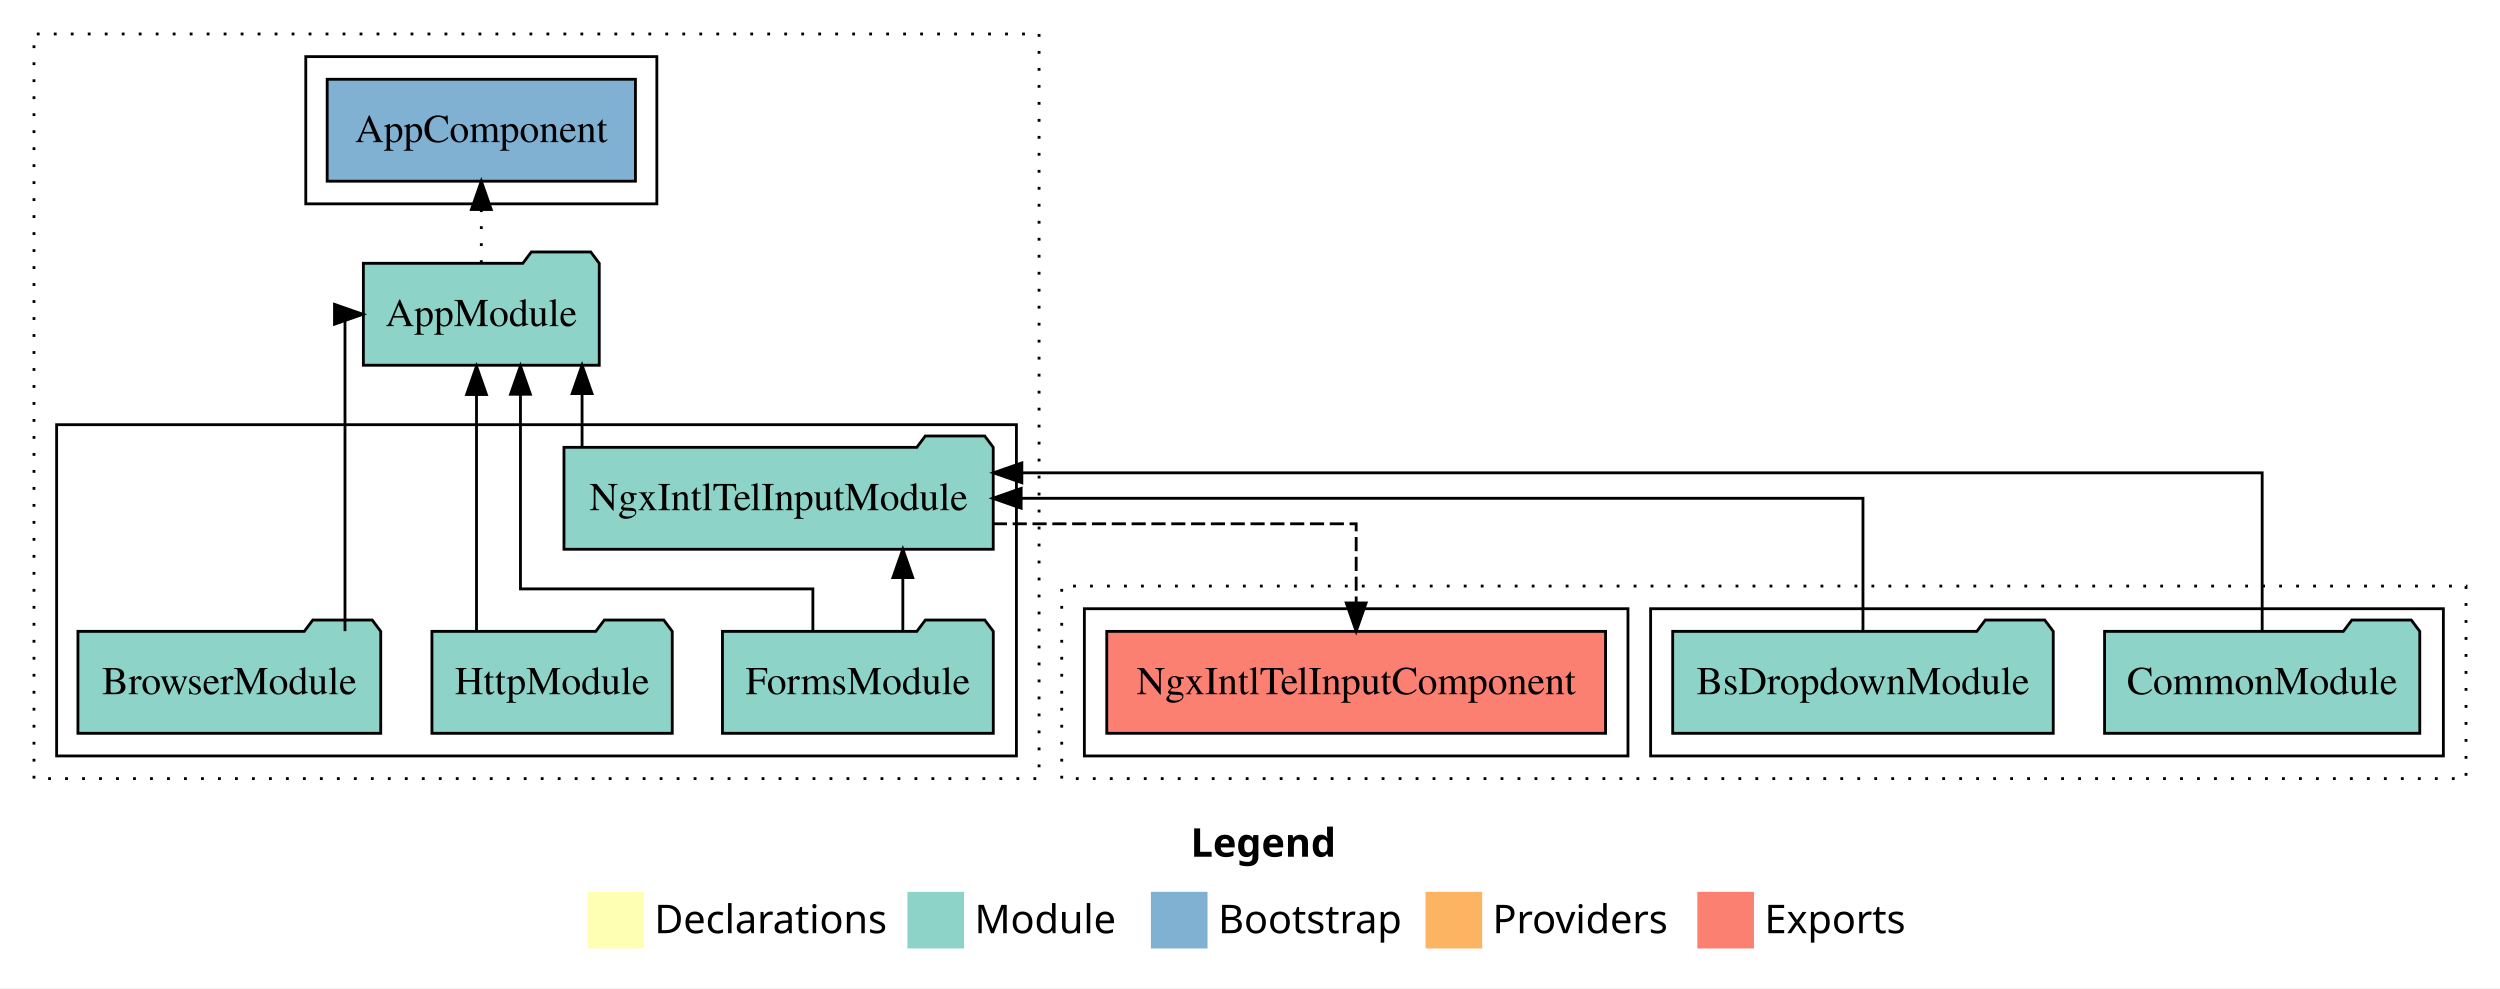
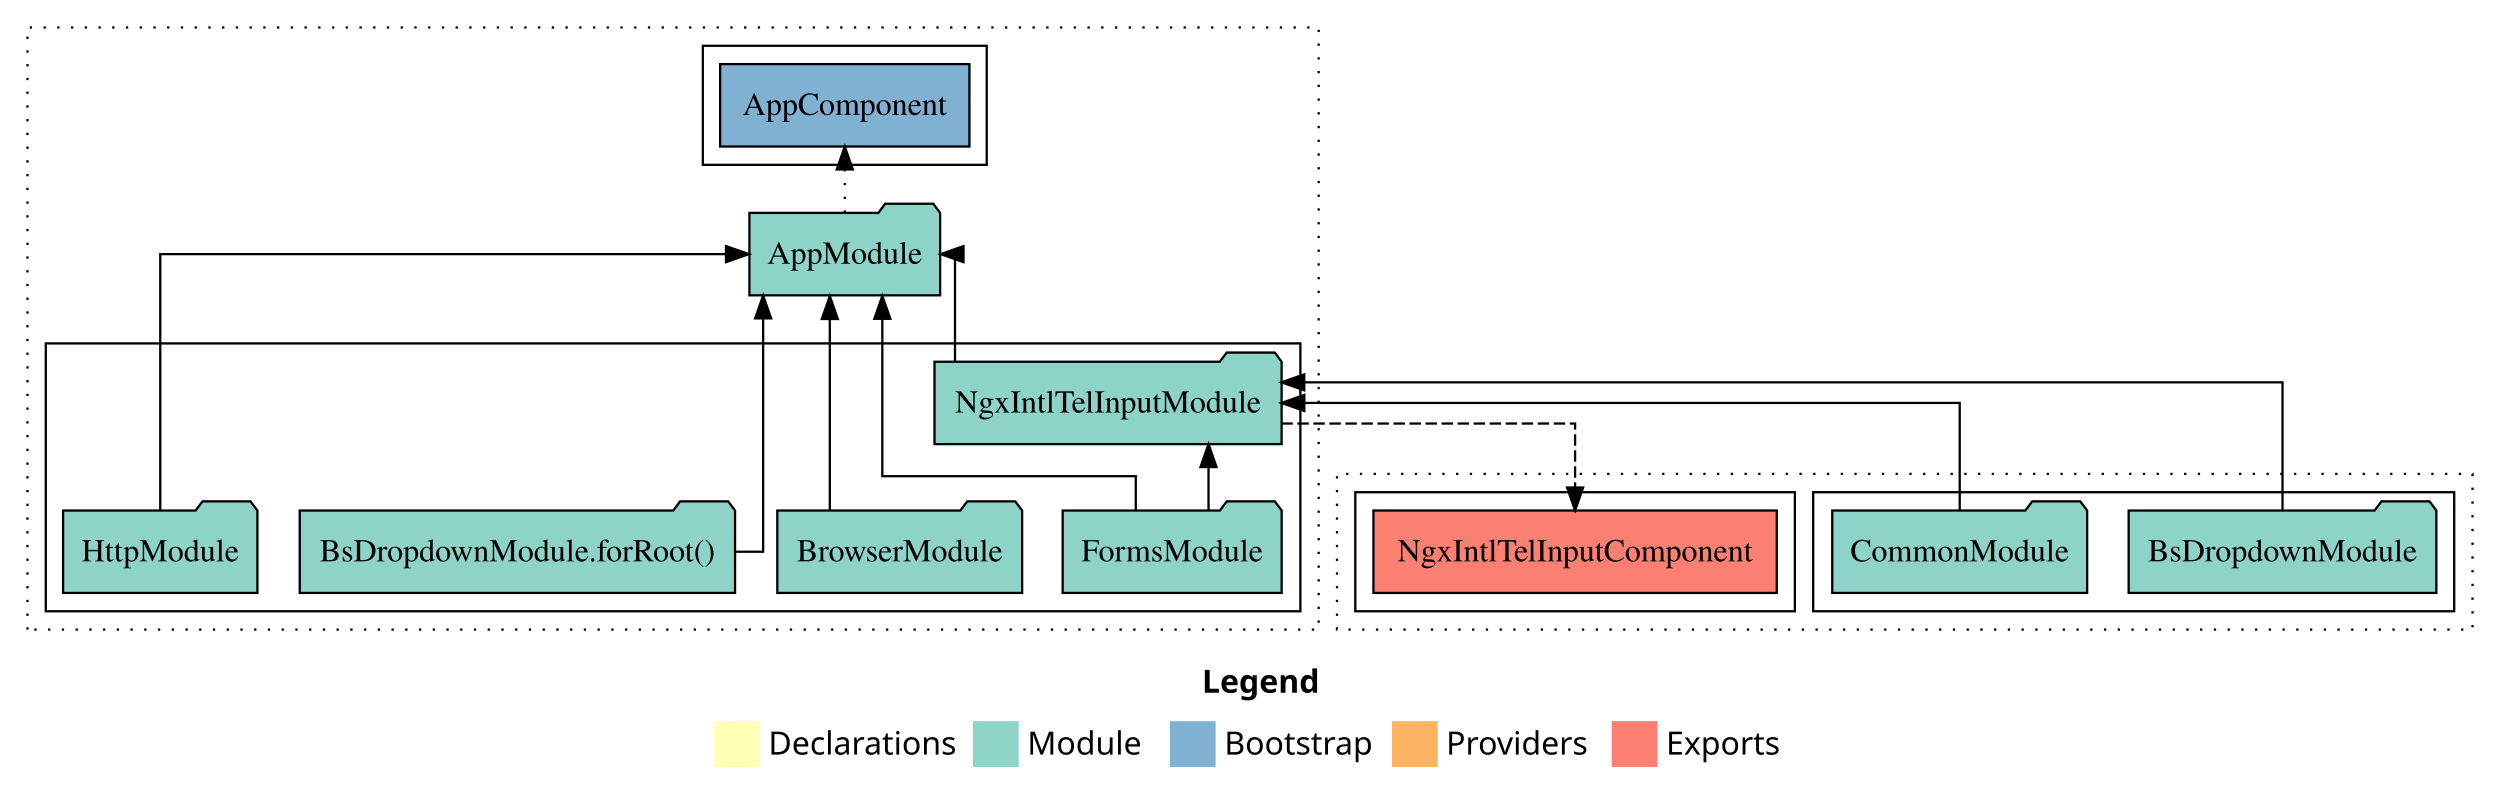
- <svg xmlns="http://www.w3.org/2000/svg" width="883pt" height="349pt" viewBox="0.00 0.00 883.00 349.00">
+ <svg xmlns="http://www.w3.org/2000/svg" width="1092pt" height="349pt" viewBox="0.00 0.00 1092.00 349.00">
  <g id="graph0" class="graph" transform="scale(1 1) rotate(0) translate(4 345)">
-     <polygon fill="#ffffff" stroke="transparent" points="-4,4 -4,-345 879,-345 879,4 -4,4" />
-     <text text-anchor="start" x="416.509" y="-42.4" font-family="sans-serif" font-weight="bold" font-size="14.00" fill="#000000">Legend</text>
-     <polygon fill="#ffffb3" stroke="transparent" points="203.5,-10 203.5,-30 223.5,-30 223.5,-10 203.5,-10" />
-     <text text-anchor="start" x="227.129" y="-15.4" font-family="sans-serif" font-size="14.00" fill="#000000">  Declarations</text>
-     <polygon fill="#8dd3c7" stroke="transparent" points="316.5,-10 316.5,-30 336.5,-30 336.5,-10 316.5,-10" />
-     <text text-anchor="start" x="340.225" y="-15.4" font-family="sans-serif" font-size="14.00" fill="#000000">  Module</text>
-     <polygon fill="#80b1d3" stroke="transparent" points="402.5,-10 402.5,-30 422.5,-30 422.5,-10 402.5,-10" />
-     <text text-anchor="start" x="426.281" y="-15.4" font-family="sans-serif" font-size="14.00" fill="#000000">  Bootstrap</text>
-     <polygon fill="#fdb462" stroke="transparent" points="499.5,-10 499.5,-30 519.5,-30 519.5,-10 499.5,-10" />
-     <text text-anchor="start" x="523.173" y="-15.4" font-family="sans-serif" font-size="14.00" fill="#000000">  Providers</text>
-     <polygon fill="#fb8072" stroke="transparent" points="595.5,-10 595.5,-30 615.5,-30 615.5,-10 595.5,-10" />
-     <text text-anchor="start" x="619.226" y="-15.4" font-family="sans-serif" font-size="14.00" fill="#000000">  Exports</text>
+     <polygon fill="#ffffff" stroke="transparent" points="-4,4 -4,-345 1088,-345 1088,4 -4,4" />
+     <text text-anchor="start" x="521.009" y="-42.4" font-family="sans-serif" font-weight="bold" font-size="14.00" fill="#000000">Legend</text>
+     <polygon fill="#ffffb3" stroke="transparent" points="308,-10 308,-30 328,-30 328,-10 308,-10" />
+     <text text-anchor="start" x="331.629" y="-15.4" font-family="sans-serif" font-size="14.00" fill="#000000">  Declarations</text>
+     <polygon fill="#8dd3c7" stroke="transparent" points="421,-10 421,-30 441,-30 441,-10 421,-10" />
+     <text text-anchor="start" x="444.725" y="-15.4" font-family="sans-serif" font-size="14.00" fill="#000000">  Module</text>
+     <polygon fill="#80b1d3" stroke="transparent" points="507,-10 507,-30 527,-30 527,-10 507,-10" />
+     <text text-anchor="start" x="530.781" y="-15.4" font-family="sans-serif" font-size="14.00" fill="#000000">  Bootstrap</text>
+     <polygon fill="#fdb462" stroke="transparent" points="604,-10 604,-30 624,-30 624,-10 604,-10" />
+     <text text-anchor="start" x="627.673" y="-15.4" font-family="sans-serif" font-size="14.00" fill="#000000">  Providers</text>
+     <polygon fill="#fb8072" stroke="transparent" points="700,-10 700,-30 720,-30 720,-10 700,-10" />
+     <text text-anchor="start" x="723.726" y="-15.4" font-family="sans-serif" font-size="14.00" fill="#000000">  Exports</text>
    <g id="clust1" class="cluster">
-       <polygon fill="none" stroke="#000000" stroke-dasharray="1,5" points="8,-70 8,-333 363,-333 363,-70 8,-70" />
+       <polygon fill="none" stroke="#000000" stroke-dasharray="1,5" points="8,-70 8,-333 572,-333 572,-70 8,-70" />
    </g>
    <g id="clust3" class="cluster">
-       <polygon fill="none" stroke="#000000" points="16,-78 16,-195 355,-195 355,-78 16,-78" />
+       <polygon fill="none" stroke="#000000" points="16,-78 16,-195 564,-195 564,-78 16,-78" />
    </g>
    <g id="clust5" class="cluster">
-       <polygon fill="none" stroke="#000000" points="104,-273 104,-325 228,-325 228,-273 104,-273" />
+       <polygon fill="none" stroke="#000000" points="303,-273 303,-325 427,-325 427,-273 303,-273" />
    </g>
    <g id="clust7" class="cluster">
-       <polygon fill="none" stroke="#000000" stroke-dasharray="1,5" points="371,-70 371,-138 867,-138 867,-70 371,-70" />
+       <polygon fill="none" stroke="#000000" stroke-dasharray="1,5" points="580,-70 580,-138 1076,-138 1076,-70 580,-70" />
    </g>
    <g id="clust9" class="cluster">
-       <polygon fill="none" stroke="#000000" points="579,-78 579,-130 859,-130 859,-78 579,-78" />
+       <polygon fill="none" stroke="#000000" points="788,-78 788,-130 1068,-130 1068,-78 788,-78" />
    </g>
    <g id="clust10" class="cluster">
-       <polygon fill="none" stroke="#000000" points="379,-78 379,-130 571,-130 571,-78 379,-78" />
+       <polygon fill="none" stroke="#000000" points="588,-78 588,-130 780,-130 780,-78 588,-78" />
    </g>
    <g id="node1" class="node">
-       <polygon fill="#8dd3c7" stroke="#000000" points="130.473,-122 127.473,-126 106.473,-126 103.473,-122 23.527,-122 23.527,-86 130.473,-86 130.473,-122" />
-       <text text-anchor="middle" x="77" y="-99.8" font-family="Times,serif" font-size="14.00" fill="#000000">BrowserModule</text>
+       <polygon fill="#8dd3c7" stroke="#000000" points="442.473,-122 439.473,-126 418.473,-126 415.473,-122 335.527,-122 335.527,-86 442.473,-86 442.473,-122" />
+       <text text-anchor="middle" x="389" y="-99.8" font-family="Times,serif" font-size="14.00" fill="#000000">BrowserModule</text>
+     </g>
+     <g id="node6" class="node">
+       <polygon fill="#8dd3c7" stroke="#000000" points="406.657,-252 403.657,-256 382.657,-256 379.657,-252 323.343,-252 323.343,-216 406.657,-216 406.657,-252" />
+       <text text-anchor="middle" x="365" y="-229.8" font-family="Times,serif" font-size="14.00" fill="#000000">AppModule</text>
+     </g>
+     <g id="edge1" class="edge">
+       <path fill="none" stroke="#000000" d="M358.458,-122.076C358.458,-122.076 358.458,-205.659 358.458,-205.659" />
+       <polygon fill="#000000" stroke="#000000" points="354.958,-205.659 358.458,-215.659 361.958,-205.659 354.958,-205.659" />
+     </g>
+     <g id="node2" class="node">
+       <polygon fill="#8dd3c7" stroke="#000000" points="555.829,-122 552.829,-126 531.829,-126 528.829,-122 460.171,-122 460.171,-86 555.829,-86 555.829,-122" />
+       <text text-anchor="middle" x="508" y="-99.8" font-family="Times,serif" font-size="14.00" fill="#000000">FormsModule</text>
+     </g>
+     <g id="node4" class="node">
+       <polygon fill="#8dd3c7" stroke="#000000" points="555.808,-187 552.808,-191 531.808,-191 528.808,-187 404.192,-187 404.192,-151 555.808,-151 555.808,-187" />
+       <text text-anchor="middle" x="480" y="-164.8" font-family="Times,serif" font-size="14.00" fill="#000000">NgxIntlTelInputModule</text>
+     </g>
+     <g id="edge8" class="edge">
+       <path fill="none" stroke="#000000" d="M523.881,-122.106C523.881,-122.106 523.881,-140.991 523.881,-140.991" />
+       <polygon fill="#000000" stroke="#000000" points="520.381,-140.991 523.881,-150.991 527.381,-140.991 520.381,-140.991" />
+     </g>
+     <g id="edge2" class="edge">
+       <path fill="none" stroke="#000000" d="M492.108,-122.045C492.108,-129.749 492.108,-137 492.108,-137 492.108,-137 381.402,-137 381.402,-137 381.402,-137 381.402,-205.755 381.402,-205.755" />
+       <polygon fill="#000000" stroke="#000000" points="377.902,-205.755 381.402,-215.755 384.902,-205.755 377.902,-205.755" />
+     </g>
+     <g id="node3" class="node">
+       <polygon fill="#8dd3c7" stroke="#000000" points="108.439,-122 105.439,-126 84.439,-126 81.439,-122 23.561,-122 23.561,-86 108.439,-86 108.439,-122" />
+       <text text-anchor="middle" x="66" y="-99.8" font-family="Times,serif" font-size="14.00" fill="#000000">HttpModule</text>
+     </g>
+     <g id="edge3" class="edge">
+       <path fill="none" stroke="#000000" d="M66,-122.076C66,-157.796 66,-234 66,-234 66,-234 313.111,-234 313.111,-234" />
+       <polygon fill="#000000" stroke="#000000" points="313.111,-237.5 323.111,-234 313.111,-230.5 313.111,-237.5" />
+     </g>
+     <g id="edge4" class="edge">
+       <path fill="none" stroke="#000000" d="M413.149,-187.106C413.149,-206.339 413.149,-234 413.149,-234 413.149,-234 412.519,-234 412.519,-234" />
+       <polygon fill="#000000" stroke="#000000" points="416.854,-230.5 406.854,-234 416.854,-237.5 416.854,-230.5" />
+     </g>
+     <g id="node10" class="node">
+       <polygon fill="#fb8072" stroke="#000000" points="772.09,-122 595.91,-122 595.91,-86 772.09,-86 772.09,-122" />
+       <text text-anchor="middle" x="684" y="-99.8" font-family="Times,serif" font-size="14.00" fill="#000000">NgxIntlTelInputComponent </text>
+     </g>
+     <g id="edge10" class="edge">
+       <path fill="none" stroke="#000000" stroke-dasharray="5,2" d="M555.672,-160C613.729,-160 684,-160 684,-160 684,-160 684,-132.027 684,-132.027" />
+       <polygon fill="#000000" stroke="#000000" points="687.5,-132.027 684,-122.027 680.5,-132.027 687.5,-132.027" />
    </g>
    <g id="node5" class="node">
-       <polygon fill="#8dd3c7" stroke="#000000" points="207.657,-252 204.657,-256 183.657,-256 180.657,-252 124.343,-252 124.343,-216 207.657,-216 207.657,-252" />
-       <text text-anchor="middle" x="166" y="-229.8" font-family="Times,serif" font-size="14.00" fill="#000000">AppModule</text>
+       <polygon fill="#8dd3c7" stroke="#000000" points="317.075,-122 314.075,-126 293.075,-126 290.075,-122 126.925,-122 126.925,-86 317.075,-86 317.075,-122" />
+       <text text-anchor="middle" x="222" y="-99.8" font-family="Times,serif" font-size="14.00" fill="#000000">BsDropdownModule.forRoot()</text>
    </g>
-     <g id="edge1" class="edge">
-       <path fill="none" stroke="#000000" d="M117.851,-122.076C117.851,-157.796 117.851,-234 117.851,-234 117.851,-234 118.481,-234 118.481,-234" />
-       <polygon fill="#000000" stroke="#000000" points="114.146,-237.5 124.146,-234 114.146,-230.5 114.146,-237.5" />
+     <g id="edge5" class="edge">
+       <path fill="none" stroke="#000000" d="M317.445,-104C324.742,-104 329.343,-104 329.343,-104 329.343,-104 329.343,-205.924 329.343,-205.924" />
+       <polygon fill="#000000" stroke="#000000" points="325.843,-205.924 329.343,-215.924 332.843,-205.924 325.843,-205.924" />
    </g>
-     <g id="node2" class="node">
-       <polygon fill="#8dd3c7" stroke="#000000" points="346.829,-122 343.829,-126 322.829,-126 319.829,-122 251.171,-122 251.171,-86 346.829,-86 346.829,-122" />
-       <text text-anchor="middle" x="299" y="-99.8" font-family="Times,serif" font-size="14.00" fill="#000000">FormsModule</text>
+     <g id="node7" class="node">
+       <polygon fill="#80b1d3" stroke="#000000" points="419.439,-317 310.561,-317 310.561,-281 419.439,-281 419.439,-317" />
+       <text text-anchor="middle" x="365" y="-294.8" font-family="Times,serif" font-size="14.00" fill="#000000">AppComponent </text>
    </g>
-     <g id="node4" class="node">
-       <polygon fill="#8dd3c7" stroke="#000000" points="346.808,-187 343.808,-191 322.808,-191 319.808,-187 195.192,-187 195.192,-151 346.808,-151 346.808,-187" />
-       <text text-anchor="middle" x="271" y="-164.8" font-family="Times,serif" font-size="14.00" fill="#000000">NgxIntlTelInputModule</text>
+     <g id="edge6" class="edge">
+       <path fill="none" stroke="#000000" stroke-dasharray="1,5" d="M365,-252.106C365,-252.106 365,-270.991 365,-270.991" />
+       <polygon fill="#000000" stroke="#000000" points="361.5,-270.991 365,-280.991 368.5,-270.991 361.5,-270.991" />
+     </g>
+     <g id="node8" class="node">
+       <polygon fill="#8dd3c7" stroke="#000000" points="907.668,-122 904.668,-126 883.668,-126 880.668,-122 796.332,-122 796.332,-86 907.668,-86 907.668,-122" />
+       <text text-anchor="middle" x="852" y="-99.8" font-family="Times,serif" font-size="14.00" fill="#000000">CommonModule</text>
    </g>
    <g id="edge7" class="edge">
-       <path fill="none" stroke="#000000" d="M314.881,-122.106C314.881,-122.106 314.881,-140.991 314.881,-140.991" />
-       <polygon fill="#000000" stroke="#000000" points="311.381,-140.991 314.881,-150.991 318.381,-140.991 311.381,-140.991" />
-     </g>
-     <g id="edge2" class="edge">
-       <path fill="none" stroke="#000000" d="M283.108,-122.045C283.108,-129.749 283.108,-137 283.108,-137 283.108,-137 179.825,-137 179.825,-137 179.825,-137 179.825,-205.755 179.825,-205.755" />
-       <polygon fill="#000000" stroke="#000000" points="176.325,-205.755 179.825,-215.755 183.325,-205.755 176.325,-205.755" />
-     </g>
-     <g id="node3" class="node">
-       <polygon fill="#8dd3c7" stroke="#000000" points="233.439,-122 230.439,-126 209.439,-126 206.439,-122 148.561,-122 148.561,-86 233.439,-86 233.439,-122" />
-       <text text-anchor="middle" x="191" y="-99.8" font-family="Times,serif" font-size="14.00" fill="#000000">HttpModule</text>
-     </g>
-     <g id="edge3" class="edge">
-       <path fill="none" stroke="#000000" d="M164.303,-122.076C164.303,-122.076 164.303,-205.659 164.303,-205.659" />
-       <polygon fill="#000000" stroke="#000000" points="160.803,-205.659 164.303,-215.659 167.803,-205.659 160.803,-205.659" />
-     </g>
-     <g id="edge4" class="edge">
-       <path fill="none" stroke="#000000" d="M201.587,-187.106C201.587,-187.106 201.587,-205.991 201.587,-205.991" />
-       <polygon fill="#000000" stroke="#000000" points="198.087,-205.991 201.587,-215.991 205.087,-205.991 198.087,-205.991" />
+       <path fill="none" stroke="#000000" d="M852,-122.106C852,-141.339 852,-169 852,-169 852,-169 565.728,-169 565.728,-169" />
+       <polygon fill="#000000" stroke="#000000" points="565.728,-165.5 555.728,-169 565.728,-172.5 565.728,-165.5" />
    </g>
    <g id="node9" class="node">
-       <polygon fill="#fb8072" stroke="#000000" points="563.09,-122 386.91,-122 386.91,-86 563.09,-86 563.09,-122" />
-       <text text-anchor="middle" x="475" y="-99.8" font-family="Times,serif" font-size="14.00" fill="#000000">NgxIntlTelInputComponent </text>
+       <polygon fill="#8dd3c7" stroke="#000000" points="1060.205,-122 1057.205,-126 1036.205,-126 1033.205,-122 925.795,-122 925.795,-86 1060.205,-86 1060.205,-122" />
+       <text text-anchor="middle" x="993" y="-99.8" font-family="Times,serif" font-size="14.00" fill="#000000">BsDropdownModule</text>
    </g>
    <g id="edge9" class="edge">
-       <path fill="none" stroke="#000000" stroke-dasharray="5,2" d="M346.672,-160C404.728,-160 475,-160 475,-160 475,-160 475,-132.027 475,-132.027" />
-       <polygon fill="#000000" stroke="#000000" points="478.5,-132.027 475,-122.027 471.5,-132.027 478.5,-132.027" />
-     </g>
-     <g id="node6" class="node">
-       <polygon fill="#80b1d3" stroke="#000000" points="220.439,-317 111.561,-317 111.561,-281 220.439,-281 220.439,-317" />
-       <text text-anchor="middle" x="166" y="-294.8" font-family="Times,serif" font-size="14.00" fill="#000000">AppComponent </text>
-     </g>
-     <g id="edge5" class="edge">
-       <path fill="none" stroke="#000000" stroke-dasharray="1,5" d="M166,-252.106C166,-252.106 166,-270.991 166,-270.991" />
-       <polygon fill="#000000" stroke="#000000" points="162.5,-270.991 166,-280.991 169.5,-270.991 162.5,-270.991" />
-     </g>
-     <g id="node7" class="node">
-       <polygon fill="#8dd3c7" stroke="#000000" points="850.668,-122 847.668,-126 826.668,-126 823.668,-122 739.332,-122 739.332,-86 850.668,-86 850.668,-122" />
-       <text text-anchor="middle" x="795" y="-99.8" font-family="Times,serif" font-size="14.00" fill="#000000">CommonModule</text>
-     </g>
-     <g id="edge6" class="edge">
-       <path fill="none" stroke="#000000" d="M795,-122.292C795,-144.206 795,-178 795,-178 795,-178 356.914,-178 356.914,-178" />
-       <polygon fill="#000000" stroke="#000000" points="356.914,-174.5 346.914,-178 356.914,-181.5 356.914,-174.5" />
-     </g>
-     <g id="node8" class="node">
-       <polygon fill="#8dd3c7" stroke="#000000" points="721.205,-122 718.205,-126 697.205,-126 694.205,-122 586.795,-122 586.795,-86 721.205,-86 721.205,-122" />
-       <text text-anchor="middle" x="654" y="-99.8" font-family="Times,serif" font-size="14.00" fill="#000000">BsDropdownModule</text>
-     </g>
-     <g id="edge8" class="edge">
-       <path fill="none" stroke="#000000" d="M654,-122.106C654,-141.339 654,-169 654,-169 654,-169 356.668,-169 356.668,-169" />
-       <polygon fill="#000000" stroke="#000000" points="356.668,-165.5 346.668,-169 356.668,-172.5 356.668,-165.5" />
+       <path fill="none" stroke="#000000" d="M993,-122.292C993,-144.206 993,-178 993,-178 993,-178 565.695,-178 565.695,-178" />
+       <polygon fill="#000000" stroke="#000000" points="565.695,-174.5 555.695,-178 565.695,-181.5 565.695,-174.5" />
    </g>
  </g>
</svg>
